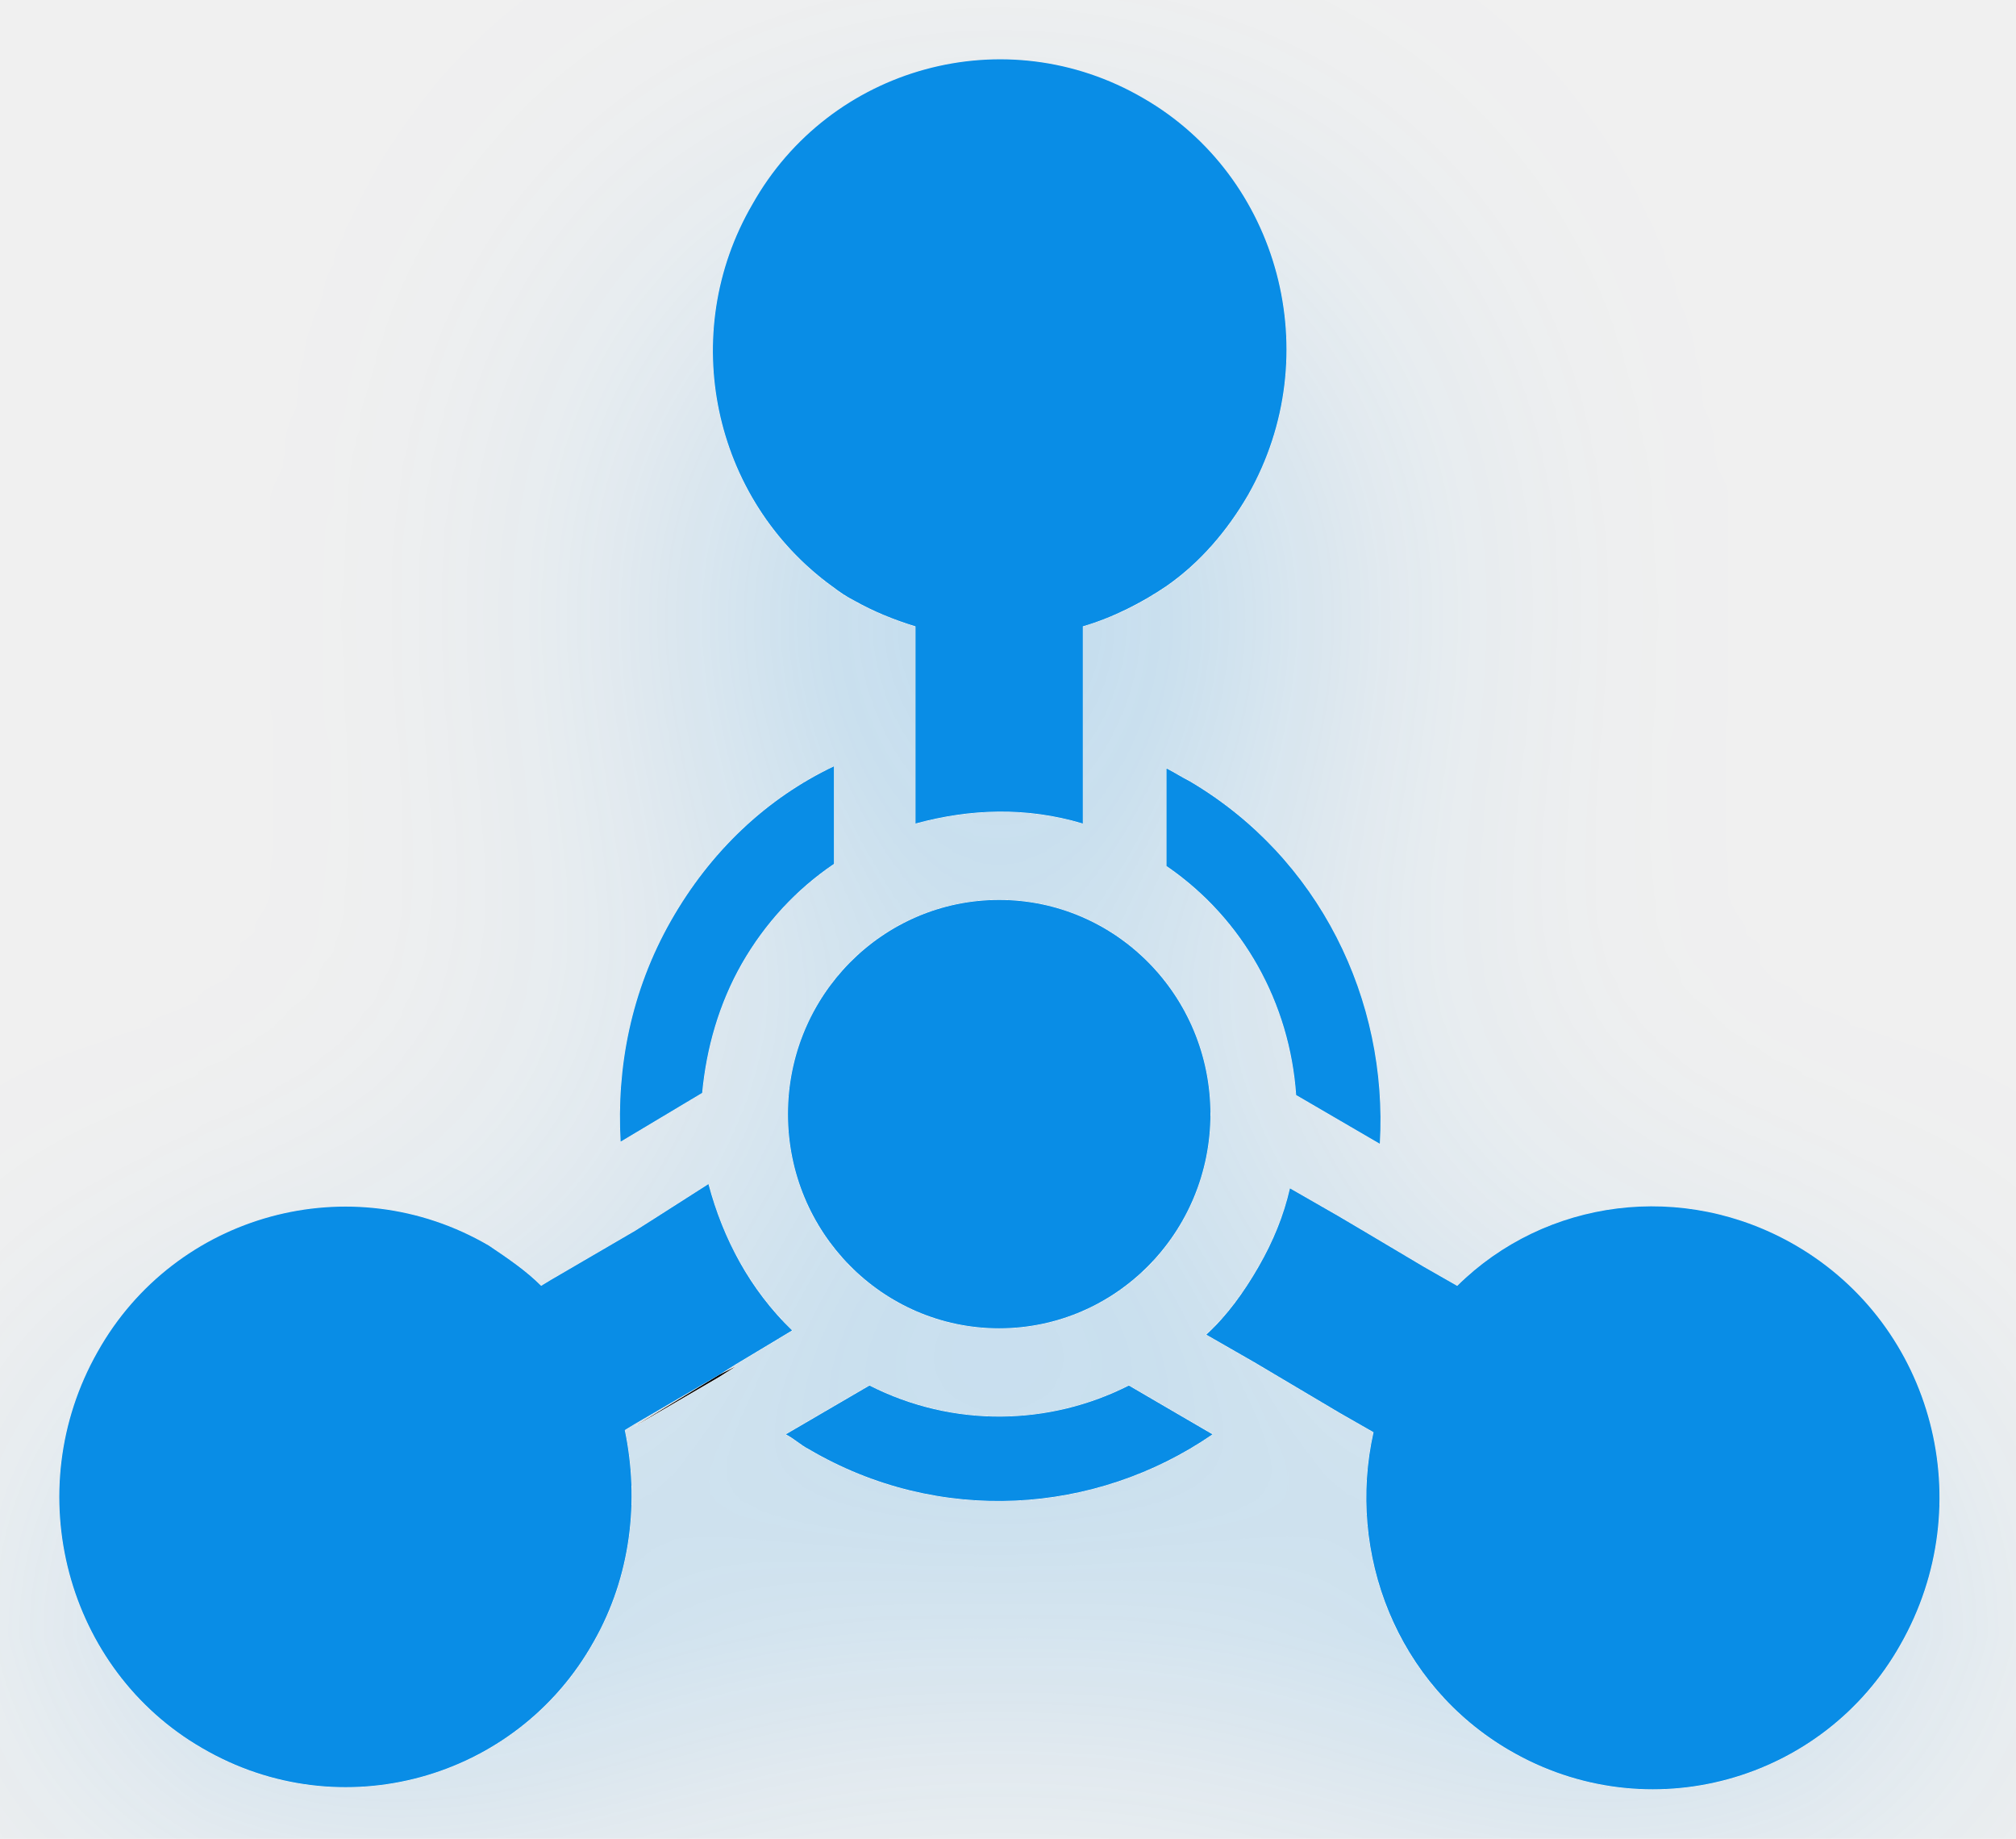
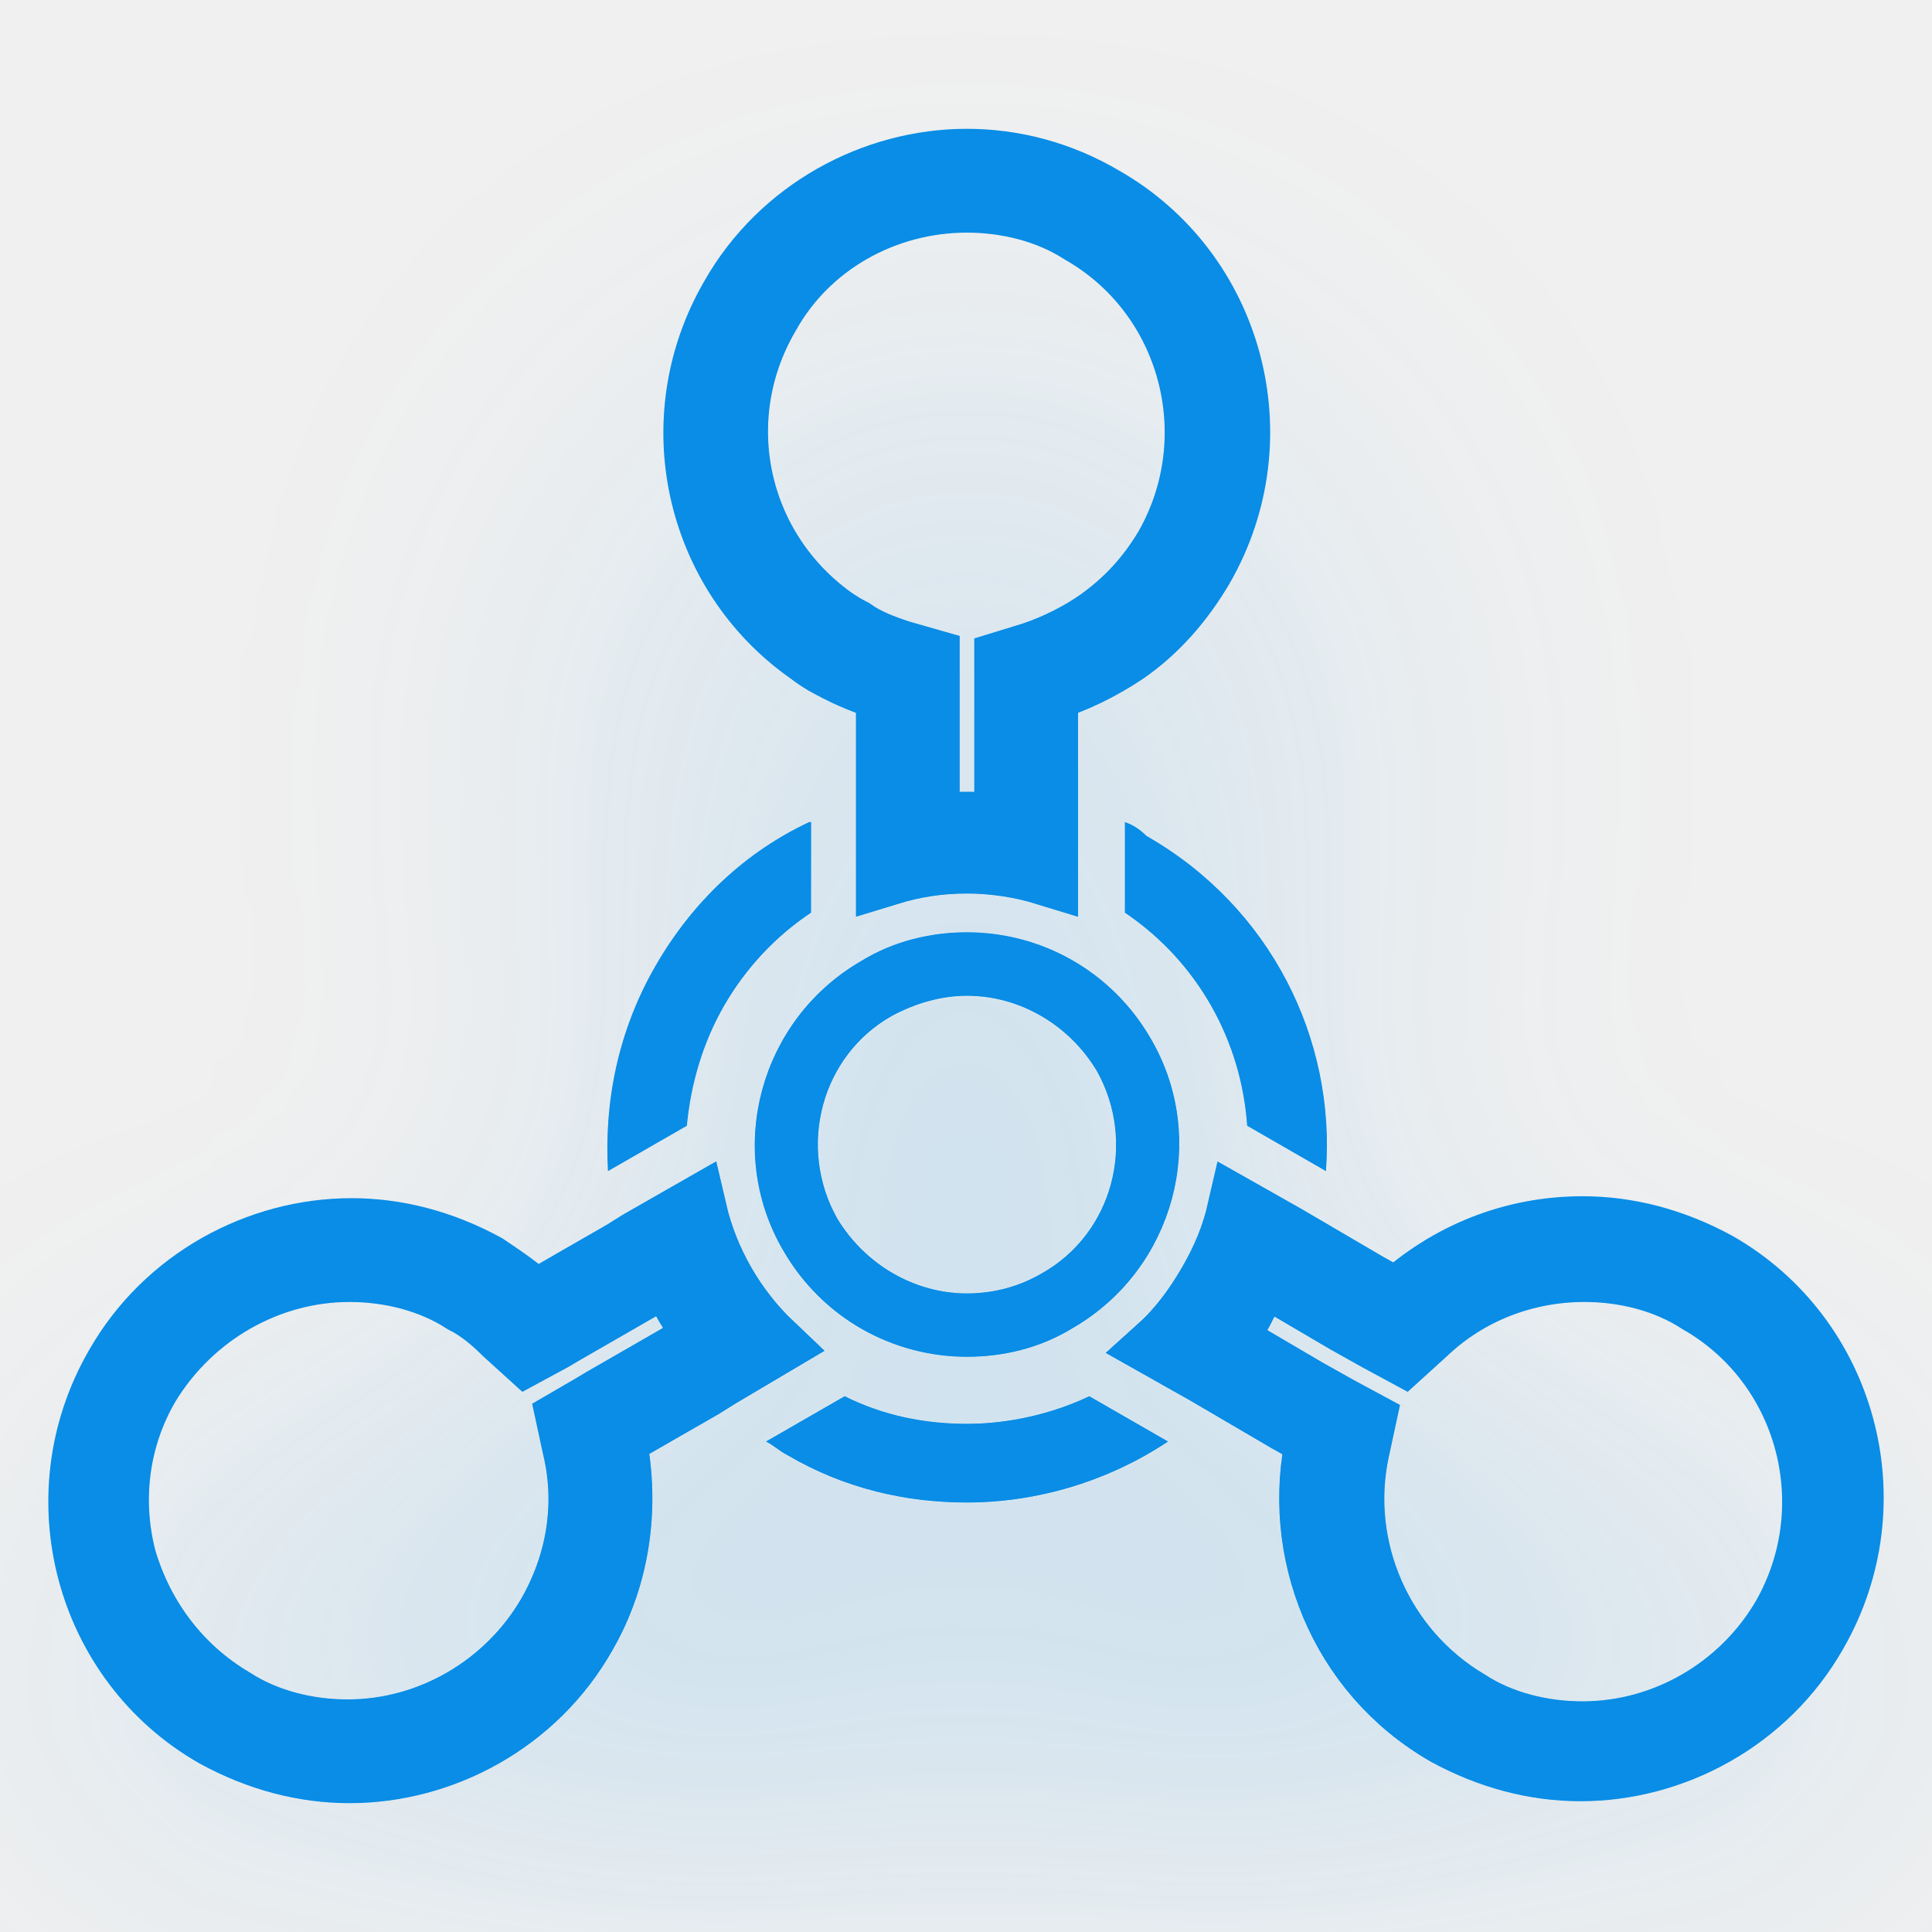
- <svg xmlns="http://www.w3.org/2000/svg" width="34" height="31" viewBox="0 0 34 31" fill="none">
-   <g clip-path="url(#clip0_768_2435)">
-     <g filter="url(#filter0_d_768_2435)">
-       <path d="M12.406 23.041L12.124 23.219L10.713 24.042L12.124 23.184L12.406 23.041Z" fill="black" />
-       <path d="M20.414 18.785C20.414 20.78 18.819 22.397 16.851 22.397C14.884 22.397 13.289 20.78 13.289 18.785C13.289 16.791 14.884 15.174 16.851 15.174C18.819 15.174 20.414 16.791 20.414 18.785Z" fill="#098DE6" />
-       <path d="M20.061 13.171C19.92 13.1 19.814 13.028 19.673 12.957V14.602C20.978 15.496 21.754 16.926 21.86 18.464L23.271 19.286C23.412 16.854 22.248 14.459 20.061 13.171Z" fill="#098DE6" />
-       <path d="M11.842 18.428C11.913 17.677 12.124 16.926 12.512 16.246C12.901 15.567 13.43 14.995 14.065 14.566V12.921C12.936 13.457 11.983 14.351 11.313 15.531C10.643 16.711 10.396 17.998 10.467 19.25L11.842 18.428Z" fill="#098DE6" />
-       <path d="M14.029 9.881C14.17 9.989 14.276 10.06 14.417 10.132C14.735 10.311 15.088 10.454 15.44 10.561V13.886C16.357 13.636 17.309 13.6 18.262 13.886V10.561C18.756 10.418 19.25 10.168 19.673 9.881C20.237 9.488 20.696 8.952 21.049 8.344C22.389 5.984 21.578 2.98 19.285 1.657C16.957 0.298 13.994 1.121 12.689 3.445C11.419 5.626 12.019 8.415 14.029 9.882L14.029 9.881Z" fill="#098DE6" />
-       <path d="M12.124 23.183L12.407 23.005L13.359 22.433C12.654 21.753 12.195 20.895 11.948 19.965L10.996 20.573L10.713 20.752L9.303 21.574L9.126 21.681C8.879 21.431 8.562 21.216 8.244 21.002C5.916 19.643 2.953 20.466 1.648 22.79C0.308 25.15 1.119 28.154 3.412 29.477C5.74 30.836 8.703 30.013 10.008 27.689C10.643 26.58 10.784 25.293 10.537 24.113L10.713 24.006L12.124 23.183Z" fill="#098DE6" />
-       <path d="M30.29 21.002C28.386 19.894 26.058 20.216 24.576 21.682L24.012 21.36L22.989 20.752L22.566 20.502L21.755 20.037C21.649 20.502 21.472 20.931 21.226 21.36C20.978 21.789 20.697 22.182 20.344 22.504L21.155 22.969L21.578 23.22L22.601 23.827L23.165 24.149C22.707 26.188 23.553 28.404 25.458 29.513C27.786 30.872 30.749 30.049 32.054 27.725C33.395 25.365 32.618 22.361 30.29 21.002L30.29 21.002Z" fill="#098DE6" />
-       <path d="M14.664 23.362L13.253 24.185C13.394 24.256 13.5 24.363 13.641 24.435C15.828 25.722 18.474 25.544 20.449 24.185L19.038 23.362C17.698 24.042 16.075 24.078 14.664 23.362H14.664Z" fill="#098DE6" />
+ <svg xmlns="http://www.w3.org/2000/svg" width="24" height="24" viewBox="0 0 24 24" fill="none">
+   <g clip-path="url(#clip0_1276_2555)">
+     <g filter="url(#filter0_d_1276_2555)">
+       <path d="M8.924 17.122L8.728 17.221L7.748 17.809L8.728 17.245L8.924 17.122Z" fill="#098DE6" />
+       <path d="M12.012 12.221C12.723 12.221 13.384 12.613 13.752 13.226C14.291 14.181 13.973 15.407 13.017 15.946C12.723 16.118 12.38 16.216 12.012 16.216C11.302 16.216 10.64 15.823 10.272 15.211C9.733 14.255 10.052 13.029 11.007 12.49C11.326 12.319 11.669 12.221 12.012 12.221ZM12.012 11.73C11.596 11.73 11.154 11.828 10.762 12.073C9.586 12.76 9.17 14.279 9.856 15.456C10.321 16.265 11.155 16.706 12.012 16.706C12.429 16.706 12.87 16.608 13.262 16.363C14.438 15.677 14.855 14.157 14.169 12.98C13.703 12.172 12.87 11.73 12.012 11.73Z" fill="#098DE6" stroke="#098DE6" stroke-width="0.3" />
+       <path d="M13.973 10.211V11.338C14.88 11.951 15.419 12.931 15.492 13.985L16.472 14.549C16.595 12.907 15.786 11.265 14.242 10.383C14.144 10.284 14.046 10.235 13.973 10.211Z" fill="#098DE6" />
+       <path d="M10.052 10.211C9.268 10.578 8.606 11.191 8.141 12C7.675 12.809 7.503 13.691 7.552 14.549L8.533 13.985C8.582 13.47 8.729 12.956 8.998 12.49C9.268 12.024 9.635 11.632 10.076 11.338L10.077 10.211H10.052Z" fill="#098DE6" />
+       <path d="M12.012 2.49C12.502 2.49 13.017 2.613 13.434 2.882C14.806 3.667 15.272 5.431 14.487 6.804C14.267 7.172 13.997 7.466 13.654 7.711C13.409 7.883 13.115 8.03 12.821 8.128L12.502 8.226V10.26C12.331 10.235 12.184 10.235 12.012 10.235C11.841 10.235 11.694 10.235 11.522 10.26V8.201L11.179 8.103C10.959 8.03 10.763 7.956 10.591 7.834C10.493 7.785 10.419 7.736 10.346 7.687C9.145 6.829 8.777 5.211 9.537 3.912C10.027 3.029 10.983 2.49 12.012 2.49ZM12.012 2C10.861 2 9.709 2.613 9.096 3.691C8.214 5.211 8.655 7.123 10.052 8.103C10.15 8.177 10.223 8.226 10.321 8.275C10.542 8.397 10.787 8.495 11.032 8.569V10.848C11.351 10.75 11.669 10.701 12.012 10.701C12.331 10.701 12.674 10.75 12.992 10.848V9.133L12.992 8.569C13.336 8.471 13.679 8.299 13.973 8.103C14.365 7.833 14.683 7.466 14.928 7.049C15.86 5.432 15.296 3.373 13.703 2.466C13.164 2.147 12.576 2 12.012 2Z" fill="#098DE6" stroke="#098DE6" stroke-width="0.8" />
+       <path d="M4.342 15.774C4.832 15.774 5.347 15.897 5.763 16.167C5.959 16.265 6.131 16.412 6.278 16.559L6.548 16.804L6.866 16.632L6.989 16.559L7.969 15.995L8.067 15.922L8.165 15.873L8.312 15.775C8.434 16.069 8.606 16.363 8.802 16.608L8.655 16.706L8.459 16.828L7.479 17.392L7.356 17.466L7.062 17.637L7.136 17.98C7.307 18.691 7.185 19.427 6.817 20.064C6.302 20.946 5.346 21.51 4.317 21.51C3.827 21.51 3.313 21.387 2.896 21.118C2.234 20.726 1.769 20.113 1.548 19.378C1.352 18.642 1.45 17.858 1.842 17.196C2.382 16.314 3.337 15.774 4.342 15.774ZM8.63 15.039L7.944 15.431L7.748 15.554L6.768 16.118L6.646 16.191C6.474 16.02 6.253 15.873 6.033 15.725C5.494 15.431 4.93 15.284 4.367 15.284C3.215 15.284 2.063 15.897 1.45 16.976C0.519 18.593 1.083 20.652 2.676 21.559C3.215 21.853 3.778 22 4.342 22C5.494 22 6.646 21.387 7.258 20.309C7.699 19.549 7.797 18.667 7.626 17.858L7.748 17.784L8.728 17.221L8.924 17.098L9.586 16.706C9.121 16.265 8.778 15.677 8.63 15.039Z" fill="#098DE6" stroke="#098DE6" stroke-width="0.8" />
+       <path d="M19.683 15.774C20.173 15.774 20.688 15.897 21.104 16.167C22.476 16.951 22.942 18.716 22.158 20.088C21.643 20.971 20.687 21.534 19.658 21.534C19.168 21.534 18.653 21.412 18.237 21.142C17.159 20.505 16.595 19.23 16.864 18.005L16.938 17.662L16.619 17.49L16.227 17.27L15.517 16.853L15.223 16.681L15.174 16.657C15.271 16.534 15.37 16.387 15.443 16.24C15.517 16.093 15.59 15.946 15.664 15.799L15.713 15.824L16.007 15.995L16.717 16.412L17.11 16.632L17.428 16.804L17.698 16.559C18.237 16.044 18.948 15.774 19.683 15.774ZM15.394 15.039C15.321 15.358 15.198 15.652 15.027 15.946C14.855 16.24 14.659 16.51 14.414 16.731L14.978 17.049L15.272 17.221L15.982 17.637L16.374 17.858C16.056 19.255 16.644 20.775 17.967 21.535C18.506 21.829 19.07 21.976 19.634 21.976C20.785 21.976 21.937 21.363 22.55 20.284C23.481 18.667 22.917 16.608 21.325 15.701C20.785 15.407 20.222 15.26 19.658 15.26C18.8 15.26 17.992 15.579 17.355 16.167L16.962 15.946L16.252 15.53L15.958 15.358L15.394 15.039Z" fill="#098DE6" stroke="#098DE6" stroke-width="0.8" />
+       <path d="M10.493 17.343L9.513 17.907C9.611 17.956 9.684 18.029 9.782 18.078C10.493 18.495 11.253 18.666 12.012 18.666C12.895 18.666 13.777 18.397 14.512 17.907L13.532 17.343C13.066 17.564 12.527 17.686 12.013 17.686C11.498 17.686 10.983 17.588 10.493 17.343Z" fill="#098DE6" />
    </g>
  </g>
  <defs>
-     <filter id="filter0_d_768_2435" x="-9" y="-5" width="51.71" height="49.17" filterUnits="userSpaceOnUse" color-interpolation-filters="sRGB">
+     <filter id="filter0_d_1276_2555" x="-9.4" y="-4.4" width="42.8" height="40.8" filterUnits="userSpaceOnUse" color-interpolation-filters="sRGB">
      <feFlood flood-opacity="0" result="BackgroundImageFix" />
      <feColorMatrix in="SourceAlpha" type="matrix" values="0 0 0 0 0 0 0 0 0 0 0 0 0 0 0 0 0 0 127 0" result="hardAlpha" />
      <feOffset dy="4" />
      <feGaussianBlur stdDeviation="5" />
      <feComposite in2="hardAlpha" operator="out" />
      <feColorMatrix type="matrix" values="0 0 0 0 0.035 0 0 0 0 0.553 0 0 0 0 0.902 0 0 0 0.3 0" />
-       <feBlend mode="normal" in2="BackgroundImageFix" result="effect1_dropShadow_768_2435" />
-       <feBlend mode="normal" in="SourceGraphic" in2="effect1_dropShadow_768_2435" result="shape" />
+       <feBlend mode="normal" in2="BackgroundImageFix" result="effect1_dropShadow_1276_2555" />
+       <feBlend mode="normal" in="SourceGraphic" in2="effect1_dropShadow_1276_2555" result="shape" />
    </filter>
-     <clipPath id="clip0_768_2435">
-       <rect width="34" height="31" fill="white" />
+     <clipPath id="clip0_1276_2555">
+       <rect width="24" height="24" fill="white" />
    </clipPath>
  </defs>
</svg>
